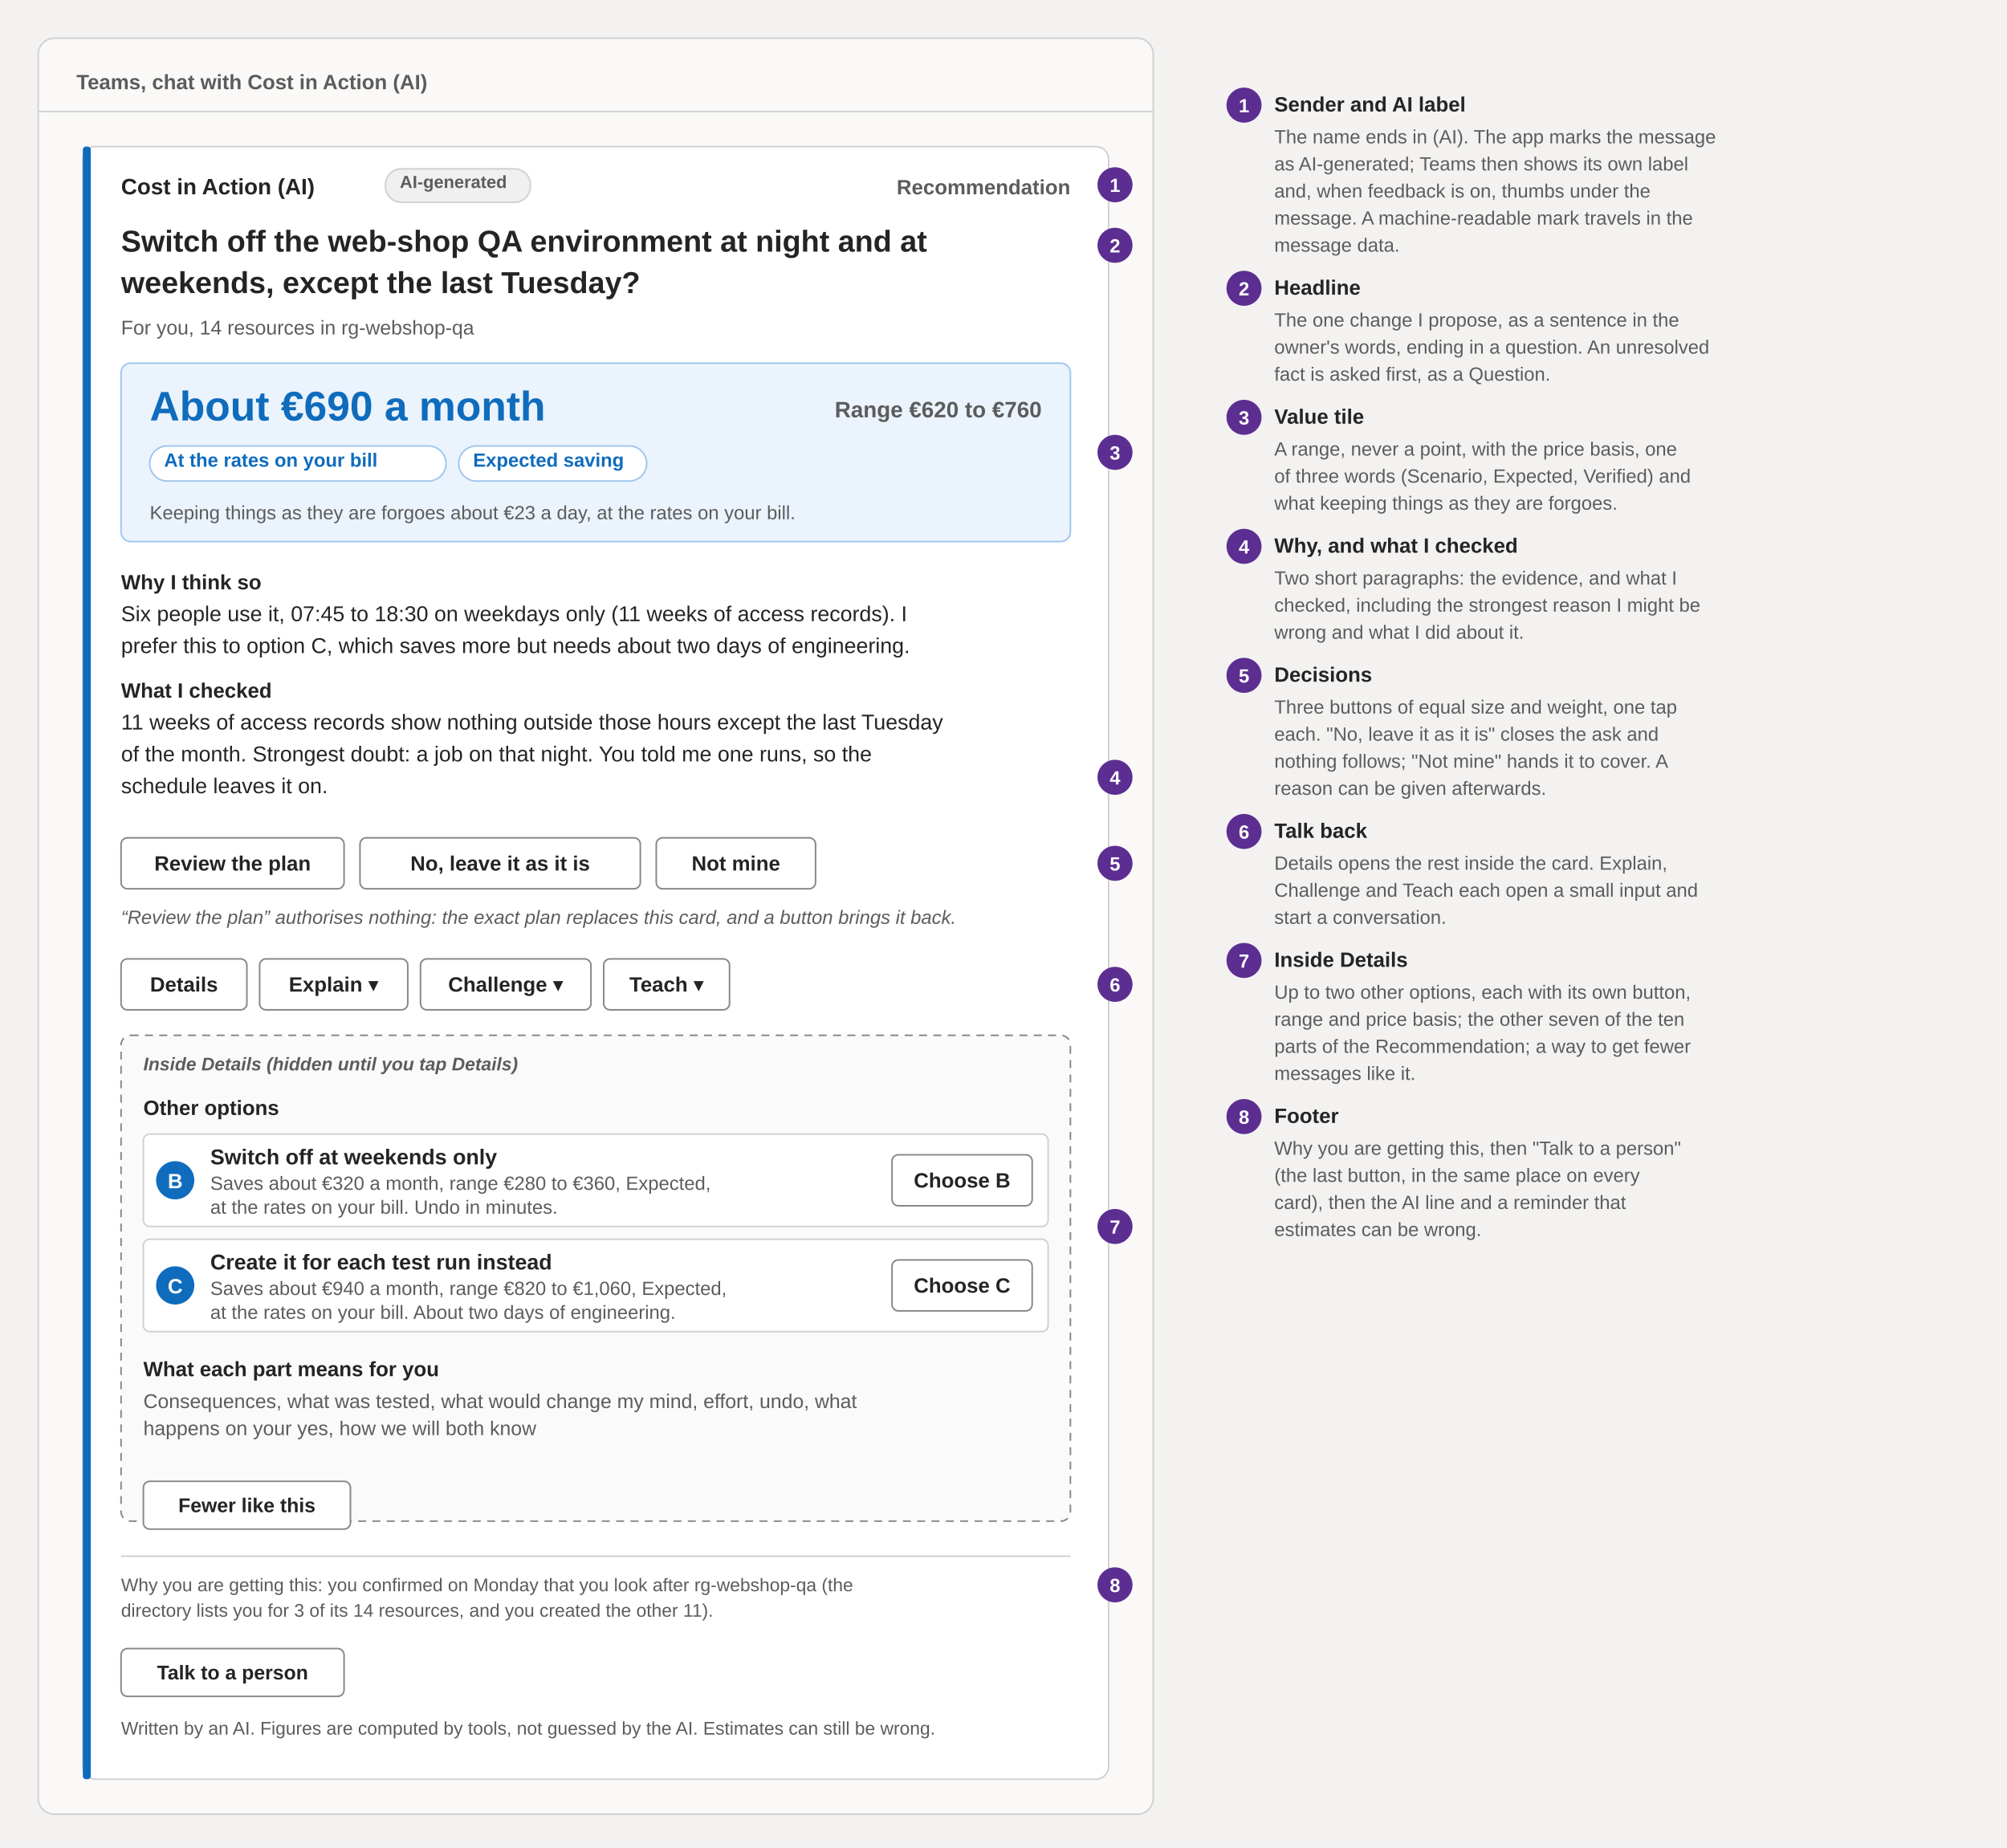
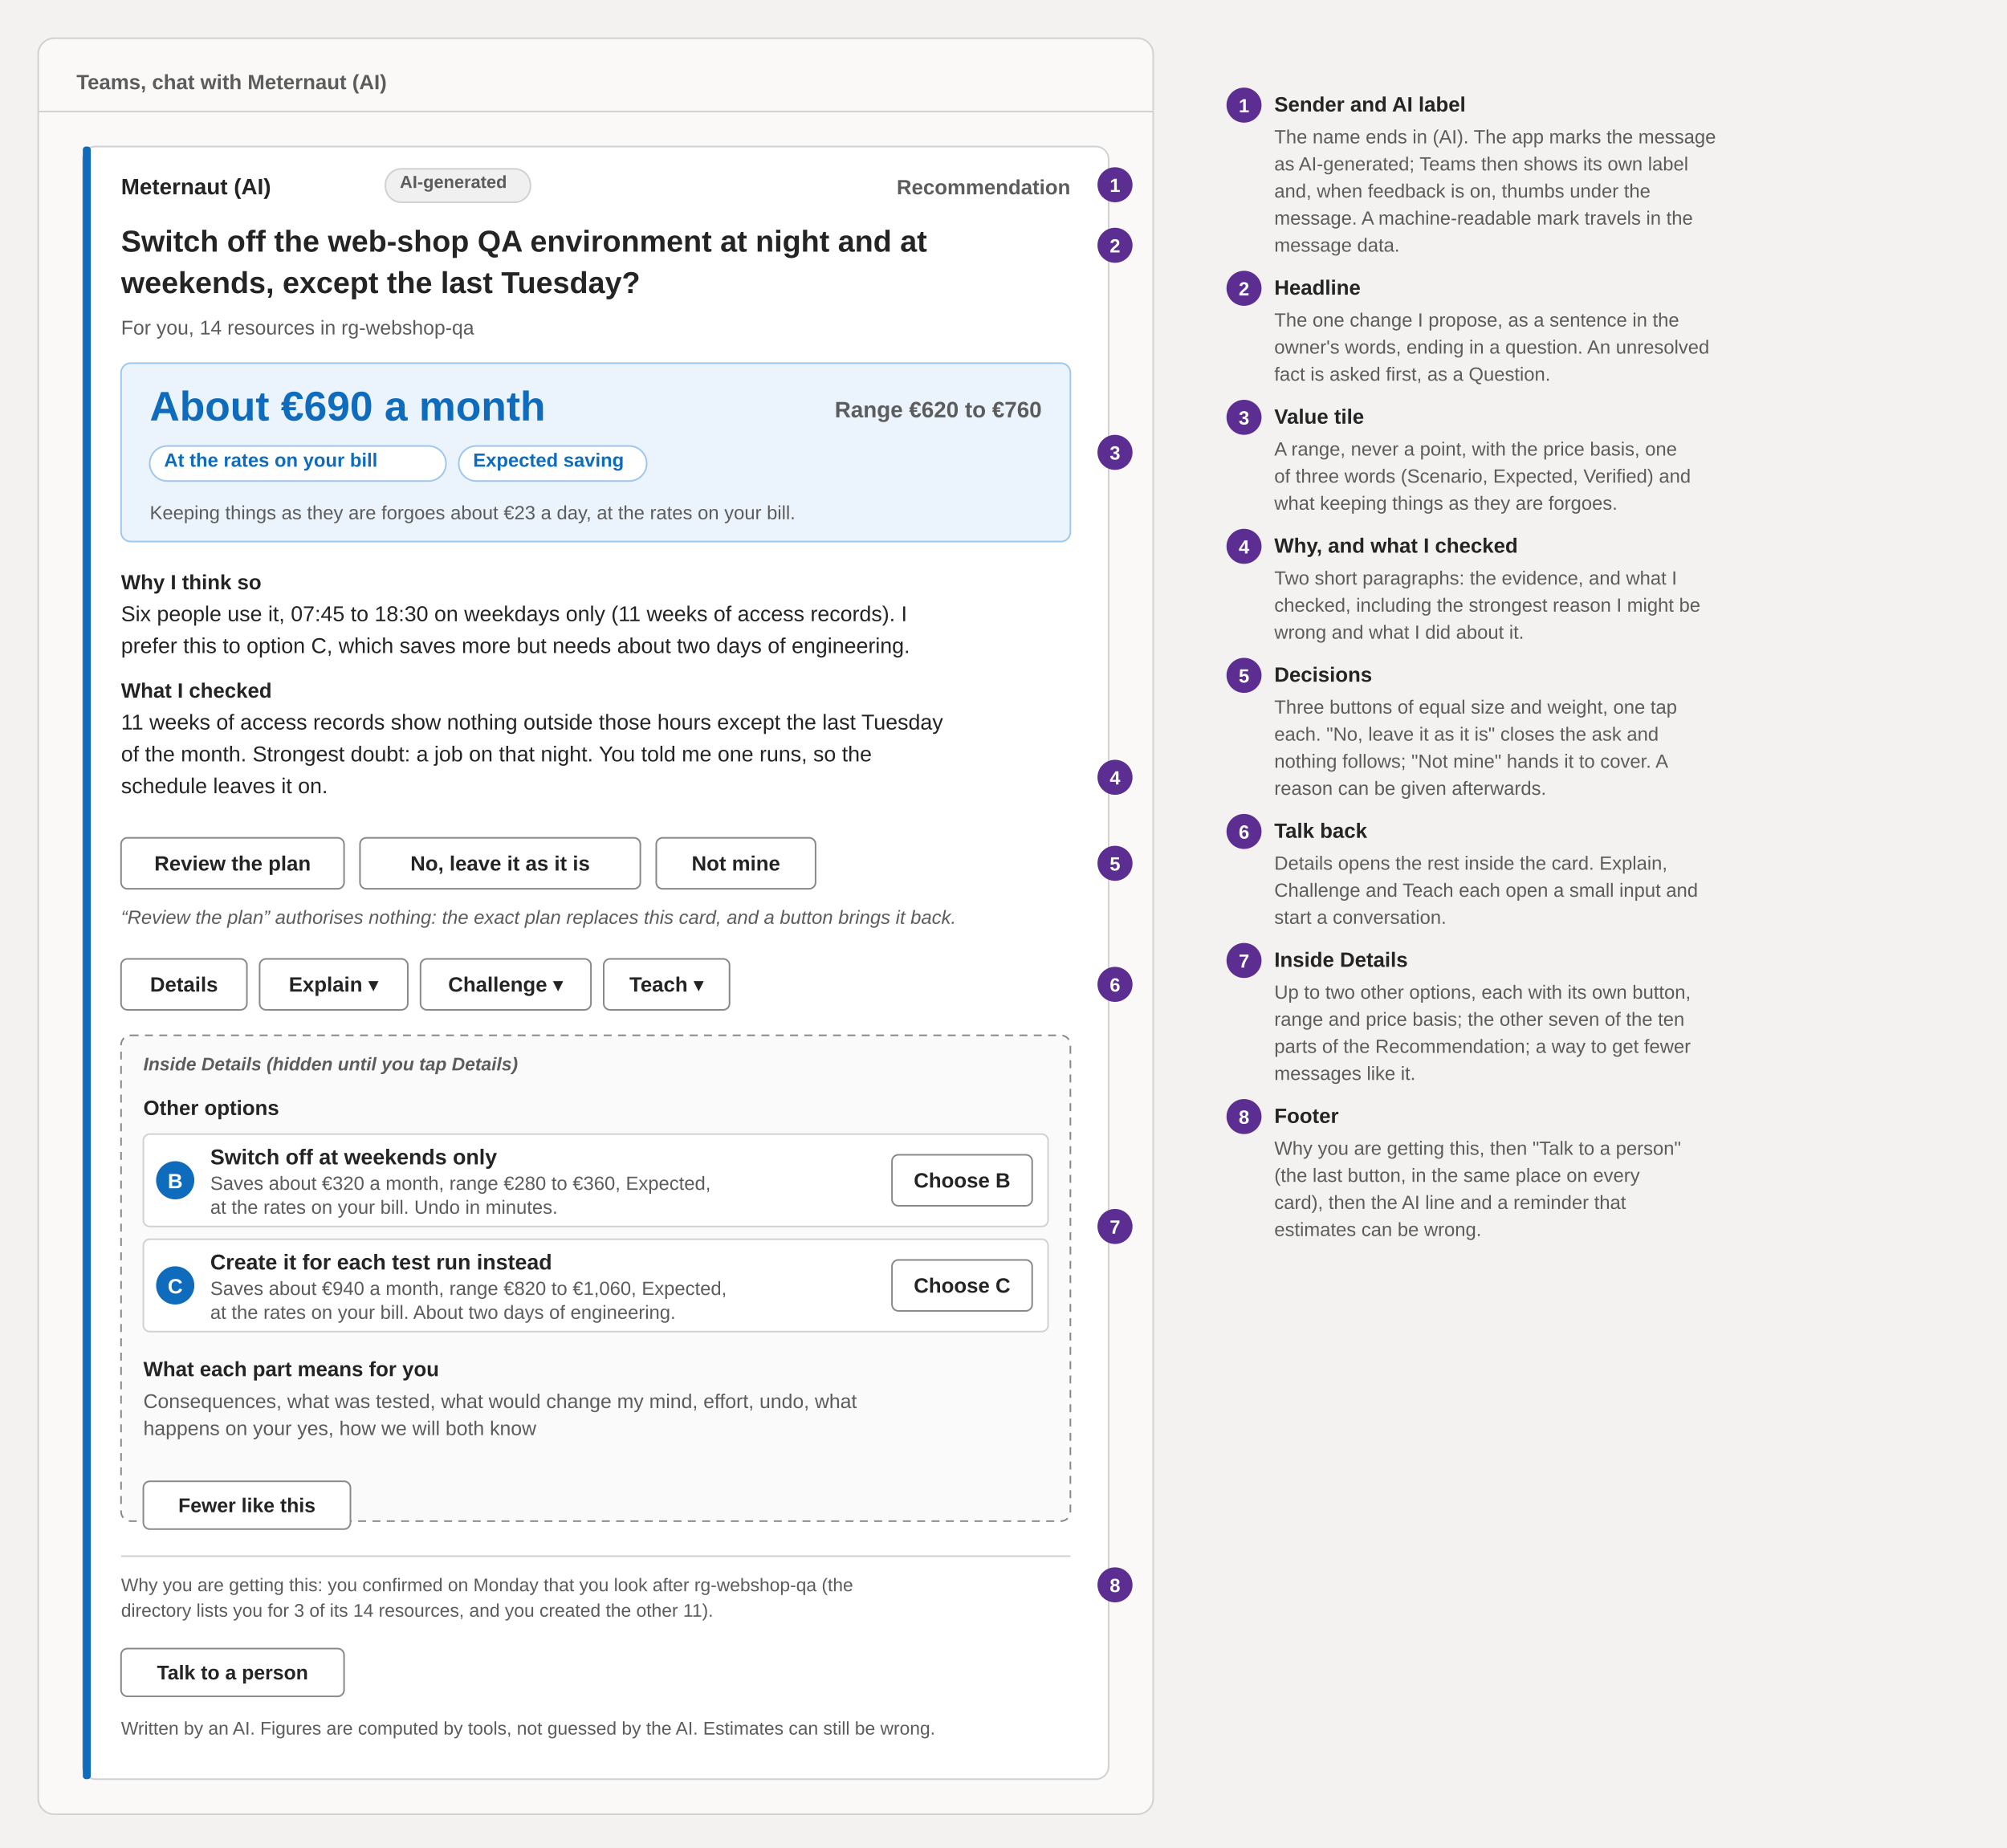
<svg xmlns="http://www.w3.org/2000/svg" viewBox="0 0 1260 1160" width="1260" height="1160" role="img" aria-labelledby="t d" font-family="Segoe UI, system-ui, -apple-system, Arial, sans-serif">
  <rect width="1260" height="1160" fill="#F3F2F1" />
  <rect x="24" y="24" width="700" height="1115" rx="10" fill="#FAF9F8" stroke="#D1D1D1" stroke-width="1" />
-   <text x="48" y="56" font-size="13" font-weight="600" fill="#5C5C5C" text-anchor="start">Teams, chat with Cost in Action (AI)</text>
+   <text x="48" y="56" font-size="13" font-weight="600" fill="#5C5C5C" text-anchor="start">Teams, chat with Meternaut (AI)</text>
  <line x1="24" y1="70" x2="724" y2="70" stroke="#D1D1D1" stroke-width="1" />
  <rect x="52" y="92" width="644" height="1025" rx="8" fill="#FFFFFF" stroke="#D1D1D1" stroke-width="1" />
  <rect x="52" y="92" width="5" height="1025" rx="2" fill="#0F6CBD" />
-   <text x="76" y="122" font-size="14" font-weight="700" fill="#242424" text-anchor="start">Cost in Action (AI)</text>
+   <text x="76" y="122" font-size="14" font-weight="700" fill="#242424" text-anchor="start">Meternaut (AI)</text>
  <rect x="242" y="106" width="91" height="21" rx="10" fill="#F0F0F0" stroke="#D1D1D1" stroke-width="1" />
  <text x="251" y="118" font-size="11" font-weight="600" fill="#5C5C5C" text-anchor="start">AI-generated</text>
  <text x="672" y="122" font-size="13" font-weight="600" fill="#5C5C5C" text-anchor="end">Recommendation</text>
  <circle cx="700" cy="116" r="11" fill="#5C2E91" />
  <text x="700" y="120.5" font-size="12" font-weight="700" fill="#FFFFFF" text-anchor="middle">1</text>
  <text x="76" y="158" font-size="19" font-weight="700" fill="#242424" text-anchor="start">Switch off the web-shop QA environment at night and at</text>
  <text x="76" y="184" font-size="19" font-weight="700" fill="#242424" text-anchor="start">weekends, except the last Tuesday?</text>
  <text x="76" y="210" font-size="12.5" font-weight="400" fill="#5C5C5C" text-anchor="start">For you, 14 resources in rg-webshop-qa</text>
  <circle cx="700" cy="154" r="11" fill="#5C2E91" />
  <text x="700" y="158.5" font-size="12" font-weight="700" fill="#FFFFFF" text-anchor="middle">2</text>
  <rect x="76" y="228" width="596" height="112" rx="6" fill="#EBF3FC" stroke="#9FC7EE" stroke-width="1" />
  <text x="94" y="264" font-size="26" font-weight="700" fill="#0F6CBD" text-anchor="start">About €690 a month</text>
  <text x="654" y="262" font-size="14" font-weight="600" fill="#5C5C5C" text-anchor="end">Range €620 to €760</text>
  <rect x="94" y="280" width="186" height="22" rx="11" fill="#FFFFFF" stroke="#9FC7EE" stroke-width="1" />
  <text x="103" y="293" font-size="12" font-weight="600" fill="#0F6CBD" text-anchor="start">At the rates on your bill</text>
  <rect x="288" y="280" width="118" height="22" rx="11" fill="#FFFFFF" stroke="#9FC7EE" stroke-width="1" />
  <text x="297" y="293" font-size="12" font-weight="600" fill="#0F6CBD" text-anchor="start">Expected saving</text>
  <text x="94" y="326" font-size="12" font-weight="400" fill="#5C5C5C" text-anchor="start">Keeping things as they are forgoes about €23 a day, at the rates on your bill.</text>
  <circle cx="700" cy="284" r="11" fill="#5C2E91" />
  <text x="700" y="288.5" font-size="12" font-weight="700" fill="#FFFFFF" text-anchor="middle">3</text>
  <text x="76" y="370" font-size="13" font-weight="700" fill="#242424" text-anchor="start">Why I think so</text>
  <text x="76" y="390" font-size="13.5" font-weight="400" fill="#242424" text-anchor="start">Six people use it, 07:45 to 18:30 on weekdays only (11 weeks of access records). I</text>
  <text x="76" y="410" font-size="13.5" font-weight="400" fill="#242424" text-anchor="start">prefer this to option C, which saves more but needs about two days of engineering.</text>
  <text x="76" y="438" font-size="13" font-weight="700" fill="#242424" text-anchor="start">What I checked</text>
  <text x="76" y="458" font-size="13.5" font-weight="400" fill="#242424" text-anchor="start">11 weeks of access records show nothing outside those hours except the last Tuesday</text>
  <text x="76" y="478" font-size="13.5" font-weight="400" fill="#242424" text-anchor="start">of the month. Strongest doubt: a job on that night. You told me one runs, so the</text>
  <text x="76" y="498" font-size="13.5" font-weight="400" fill="#242424" text-anchor="start">schedule leaves it on.</text>
  <circle cx="700" cy="488" r="11" fill="#5C2E91" />
  <text x="700" y="492.5" font-size="12" font-weight="700" fill="#FFFFFF" text-anchor="middle">4</text>
  <rect x="76" y="526" width="140" height="32" rx="4" fill="#FFFFFF" stroke="#8A8886" stroke-width="1" />
  <text x="146.0" y="546.55" font-size="13" font-weight="600" fill="#242424" text-anchor="middle">Review the plan</text>
  <rect x="226" y="526" width="176" height="32" rx="4" fill="#FFFFFF" stroke="#8A8886" stroke-width="1" />
  <text x="314.0" y="546.55" font-size="13" font-weight="600" fill="#242424" text-anchor="middle">No, leave it as it is</text>
  <rect x="412" y="526" width="100" height="32" rx="4" fill="#FFFFFF" stroke="#8A8886" stroke-width="1" />
  <text x="462.0" y="546.55" font-size="13" font-weight="600" fill="#242424" text-anchor="middle">Not mine</text>
  <text x="76" y="580" font-size="12" font-weight="400" fill="#5C5C5C" text-anchor="start" font-style="italic">“Review the plan” authorises nothing: the exact plan replaces this card, and a button brings it back.</text>
  <circle cx="700" cy="542" r="11" fill="#5C2E91" />
  <text x="700" y="546.5" font-size="12" font-weight="700" fill="#FFFFFF" text-anchor="middle">5</text>
  <rect x="76" y="602" width="79" height="32" rx="4" fill="#FFFFFF" stroke="#8A8886" stroke-width="1" />
  <text x="115.5" y="622.55" font-size="13" font-weight="600" fill="#242424" text-anchor="middle">Details</text>
  <rect x="163" y="602" width="93" height="32" rx="4" fill="#FFFFFF" stroke="#8A8886" stroke-width="1" />
  <text x="209.5" y="622.55" font-size="13" font-weight="600" fill="#242424" text-anchor="middle">Explain ▾</text>
  <rect x="264" y="602" width="107" height="32" rx="4" fill="#FFFFFF" stroke="#8A8886" stroke-width="1" />
  <text x="317.5" y="622.55" font-size="13" font-weight="600" fill="#242424" text-anchor="middle">Challenge ▾</text>
  <rect x="379" y="602" width="79" height="32" rx="4" fill="#FFFFFF" stroke="#8A8886" stroke-width="1" />
  <text x="418.5" y="622.55" font-size="13" font-weight="600" fill="#242424" text-anchor="middle">Teach ▾</text>
  <circle cx="700" cy="618" r="11" fill="#5C2E91" />
  <text x="700" y="622.5" font-size="12" font-weight="700" fill="#FFFFFF" text-anchor="middle">6</text>
  <rect x="76" y="650" width="596" height="305" rx="6" fill="#FAFAFA" stroke="#8A8886" stroke-width="1" stroke-dasharray="5 4" />
  <text x="90" y="672" font-size="11.5" font-weight="600" fill="#5C5C5C" text-anchor="start" font-style="italic">Inside Details (hidden until you tap Details)</text>
  <text x="90" y="700" font-size="13" font-weight="700" fill="#242424" text-anchor="start">Other options</text>
  <rect x="90" y="712" width="568" height="58" rx="4" fill="#FFFFFF" stroke="#D1D1D1" stroke-width="1" />
  <rect x="98" y="729" width="24" height="24" rx="12" fill="#0F6CBD" />
  <text x="110" y="746" font-size="13" font-weight="700" fill="#FFFFFF" text-anchor="middle">B</text>
  <text x="132" y="731" font-size="13.5" font-weight="600" fill="#242424" text-anchor="start">Switch off at weekends only</text>
  <text x="132" y="747" font-size="12" font-weight="400" fill="#5C5C5C" text-anchor="start">Saves about €320 a month, range €280 to €360, Expected,</text>
  <text x="132" y="762" font-size="12" font-weight="400" fill="#5C5C5C" text-anchor="start">at the rates on your bill. Undo in minutes.</text>
  <rect x="560" y="725" width="88" height="32" rx="4" fill="#FFFFFF" stroke="#8A8886" stroke-width="1" />
  <text x="604.0" y="745.55" font-size="13" font-weight="600" fill="#242424" text-anchor="middle">Choose B</text>
  <rect x="90" y="778" width="568" height="58" rx="4" fill="#FFFFFF" stroke="#D1D1D1" stroke-width="1" />
  <rect x="98" y="795" width="24" height="24" rx="12" fill="#0F6CBD" />
  <text x="110" y="812" font-size="13" font-weight="700" fill="#FFFFFF" text-anchor="middle">C</text>
  <text x="132" y="797" font-size="13.5" font-weight="600" fill="#242424" text-anchor="start">Create it for each test run instead</text>
  <text x="132" y="813" font-size="12" font-weight="400" fill="#5C5C5C" text-anchor="start">Saves about €940 a month, range €820 to €1,060, Expected,</text>
  <text x="132" y="828" font-size="12" font-weight="400" fill="#5C5C5C" text-anchor="start">at the rates on your bill. About two days of engineering.</text>
  <rect x="560" y="791" width="88" height="32" rx="4" fill="#FFFFFF" stroke="#8A8886" stroke-width="1" />
  <text x="604.0" y="811.55" font-size="13" font-weight="600" fill="#242424" text-anchor="middle">Choose C</text>
  <text x="90" y="864" font-size="13" font-weight="700" fill="#242424" text-anchor="start">What each part means for you</text>
  <text x="90" y="884" font-size="12.5" font-weight="400" fill="#5C5C5C" text-anchor="start">Consequences, what was tested, what would change my mind, effort, undo, what</text>
  <text x="90" y="901" font-size="12.5" font-weight="400" fill="#5C5C5C" text-anchor="start">happens on your yes, how we will both know</text>
  <rect x="90" y="930" width="130" height="30" rx="4" fill="#FFFFFF" stroke="#8A8886" stroke-width="1" />
  <text x="155.0" y="949.375" font-size="12.5" font-weight="600" fill="#242424" text-anchor="middle">Fewer like this</text>
  <circle cx="700" cy="770" r="11" fill="#5C2E91" />
  <text x="700" y="774.5" font-size="12" font-weight="700" fill="#FFFFFF" text-anchor="middle">7</text>
  <line x1="76" y1="977" x2="672" y2="977" stroke="#D1D1D1" stroke-width="1" />
  <text x="76" y="999" font-size="11.5" font-weight="400" fill="#5C5C5C" text-anchor="start">Why you are getting this: you confirmed on Monday that you look after rg-webshop-qa (the</text>
  <text x="76" y="1015" font-size="11.5" font-weight="400" fill="#5C5C5C" text-anchor="start">directory lists you for 3 of its 14 resources, and you created the other 11).</text>
  <rect x="76" y="1035" width="140" height="30" rx="4" fill="#FFFFFF" stroke="#8A8886" stroke-width="1" />
  <text x="146.0" y="1054.375" font-size="12.5" font-weight="600" fill="#242424" text-anchor="middle">Talk to a person</text>
  <text x="76" y="1089" font-size="11.5" font-weight="400" fill="#5C5C5C" text-anchor="start">Written by an AI. Figures are computed by tools, not guessed by the AI. Estimates can still be wrong.</text>
  <circle cx="700" cy="995" r="11" fill="#5C2E91" />
  <text x="700" y="999.5" font-size="12" font-weight="700" fill="#FFFFFF" text-anchor="middle">8</text>
  <circle cx="781" cy="66" r="11" fill="#5C2E91" />
  <text x="781" y="70.5" font-size="12" font-weight="700" fill="#FFFFFF" text-anchor="middle">1</text>
  <text x="800" y="70" font-size="13" font-weight="700" fill="#242424" text-anchor="start">Sender and AI label</text>
  <text x="800" y="90" font-size="12" font-weight="400" fill="#5C5C5C" text-anchor="start">The name ends in (AI). The app marks the message</text>
  <text x="800" y="107" font-size="12" font-weight="400" fill="#5C5C5C" text-anchor="start">as AI-generated; Teams then shows its own label</text>
  <text x="800" y="124" font-size="12" font-weight="400" fill="#5C5C5C" text-anchor="start">and, when feedback is on, thumbs under the</text>
  <text x="800" y="141" font-size="12" font-weight="400" fill="#5C5C5C" text-anchor="start">message. A machine-readable mark travels in the</text>
  <text x="800" y="158" font-size="12" font-weight="400" fill="#5C5C5C" text-anchor="start">message data.</text>
  <circle cx="781" cy="181" r="11" fill="#5C2E91" />
  <text x="781" y="185.5" font-size="12" font-weight="700" fill="#FFFFFF" text-anchor="middle">2</text>
  <text x="800" y="185" font-size="13" font-weight="700" fill="#242424" text-anchor="start">Headline</text>
  <text x="800" y="205" font-size="12" font-weight="400" fill="#5C5C5C" text-anchor="start">The one change I propose, as a sentence in the</text>
  <text x="800" y="222" font-size="12" font-weight="400" fill="#5C5C5C" text-anchor="start">owner's words, ending in a question. An unresolved</text>
  <text x="800" y="239" font-size="12" font-weight="400" fill="#5C5C5C" text-anchor="start">fact is asked first, as a Question.</text>
  <circle cx="781" cy="262" r="11" fill="#5C2E91" />
  <text x="781" y="266.5" font-size="12" font-weight="700" fill="#FFFFFF" text-anchor="middle">3</text>
  <text x="800" y="266" font-size="13" font-weight="700" fill="#242424" text-anchor="start">Value tile</text>
  <text x="800" y="286" font-size="12" font-weight="400" fill="#5C5C5C" text-anchor="start">A range, never a point, with the price basis, one</text>
  <text x="800" y="303" font-size="12" font-weight="400" fill="#5C5C5C" text-anchor="start">of three words (Scenario, Expected, Verified) and</text>
  <text x="800" y="320" font-size="12" font-weight="400" fill="#5C5C5C" text-anchor="start">what keeping things as they are forgoes.</text>
  <circle cx="781" cy="343" r="11" fill="#5C2E91" />
  <text x="781" y="347.5" font-size="12" font-weight="700" fill="#FFFFFF" text-anchor="middle">4</text>
  <text x="800" y="347" font-size="13" font-weight="700" fill="#242424" text-anchor="start">Why, and what I checked</text>
  <text x="800" y="367" font-size="12" font-weight="400" fill="#5C5C5C" text-anchor="start">Two short paragraphs: the evidence, and what I</text>
  <text x="800" y="384" font-size="12" font-weight="400" fill="#5C5C5C" text-anchor="start">checked, including the strongest reason I might be</text>
  <text x="800" y="401" font-size="12" font-weight="400" fill="#5C5C5C" text-anchor="start">wrong and what I did about it.</text>
  <circle cx="781" cy="424" r="11" fill="#5C2E91" />
  <text x="781" y="428.5" font-size="12" font-weight="700" fill="#FFFFFF" text-anchor="middle">5</text>
  <text x="800" y="428" font-size="13" font-weight="700" fill="#242424" text-anchor="start">Decisions</text>
  <text x="800" y="448" font-size="12" font-weight="400" fill="#5C5C5C" text-anchor="start">Three buttons of equal size and weight, one tap</text>
  <text x="800" y="465" font-size="12" font-weight="400" fill="#5C5C5C" text-anchor="start">each. "No, leave it as it is" closes the ask and</text>
  <text x="800" y="482" font-size="12" font-weight="400" fill="#5C5C5C" text-anchor="start">nothing follows; "Not mine" hands it to cover. A</text>
  <text x="800" y="499" font-size="12" font-weight="400" fill="#5C5C5C" text-anchor="start">reason can be given afterwards.</text>
  <circle cx="781" cy="522" r="11" fill="#5C2E91" />
  <text x="781" y="526.5" font-size="12" font-weight="700" fill="#FFFFFF" text-anchor="middle">6</text>
  <text x="800" y="526" font-size="13" font-weight="700" fill="#242424" text-anchor="start">Talk back</text>
  <text x="800" y="546" font-size="12" font-weight="400" fill="#5C5C5C" text-anchor="start">Details opens the rest inside the card. Explain,</text>
  <text x="800" y="563" font-size="12" font-weight="400" fill="#5C5C5C" text-anchor="start">Challenge and Teach each open a small input and</text>
  <text x="800" y="580" font-size="12" font-weight="400" fill="#5C5C5C" text-anchor="start">start a conversation.</text>
  <circle cx="781" cy="603" r="11" fill="#5C2E91" />
  <text x="781" y="607.5" font-size="12" font-weight="700" fill="#FFFFFF" text-anchor="middle">7</text>
  <text x="800" y="607" font-size="13" font-weight="700" fill="#242424" text-anchor="start">Inside Details</text>
  <text x="800" y="627" font-size="12" font-weight="400" fill="#5C5C5C" text-anchor="start">Up to two other options, each with its own button,</text>
  <text x="800" y="644" font-size="12" font-weight="400" fill="#5C5C5C" text-anchor="start">range and price basis; the other seven of the ten</text>
  <text x="800" y="661" font-size="12" font-weight="400" fill="#5C5C5C" text-anchor="start">parts of the Recommendation; a way to get fewer</text>
  <text x="800" y="678" font-size="12" font-weight="400" fill="#5C5C5C" text-anchor="start">messages like it.</text>
  <circle cx="781" cy="701" r="11" fill="#5C2E91" />
  <text x="781" y="705.5" font-size="12" font-weight="700" fill="#FFFFFF" text-anchor="middle">8</text>
  <text x="800" y="705" font-size="13" font-weight="700" fill="#242424" text-anchor="start">Footer</text>
  <text x="800" y="725" font-size="12" font-weight="400" fill="#5C5C5C" text-anchor="start">Why you are getting this, then "Talk to a person"</text>
  <text x="800" y="742" font-size="12" font-weight="400" fill="#5C5C5C" text-anchor="start">(the last button, in the same place on every</text>
  <text x="800" y="759" font-size="12" font-weight="400" fill="#5C5C5C" text-anchor="start">card), then the AI line and a reminder that</text>
  <text x="800" y="776" font-size="12" font-weight="400" fill="#5C5C5C" text-anchor="start">estimates can be wrong.</text>
</svg>
